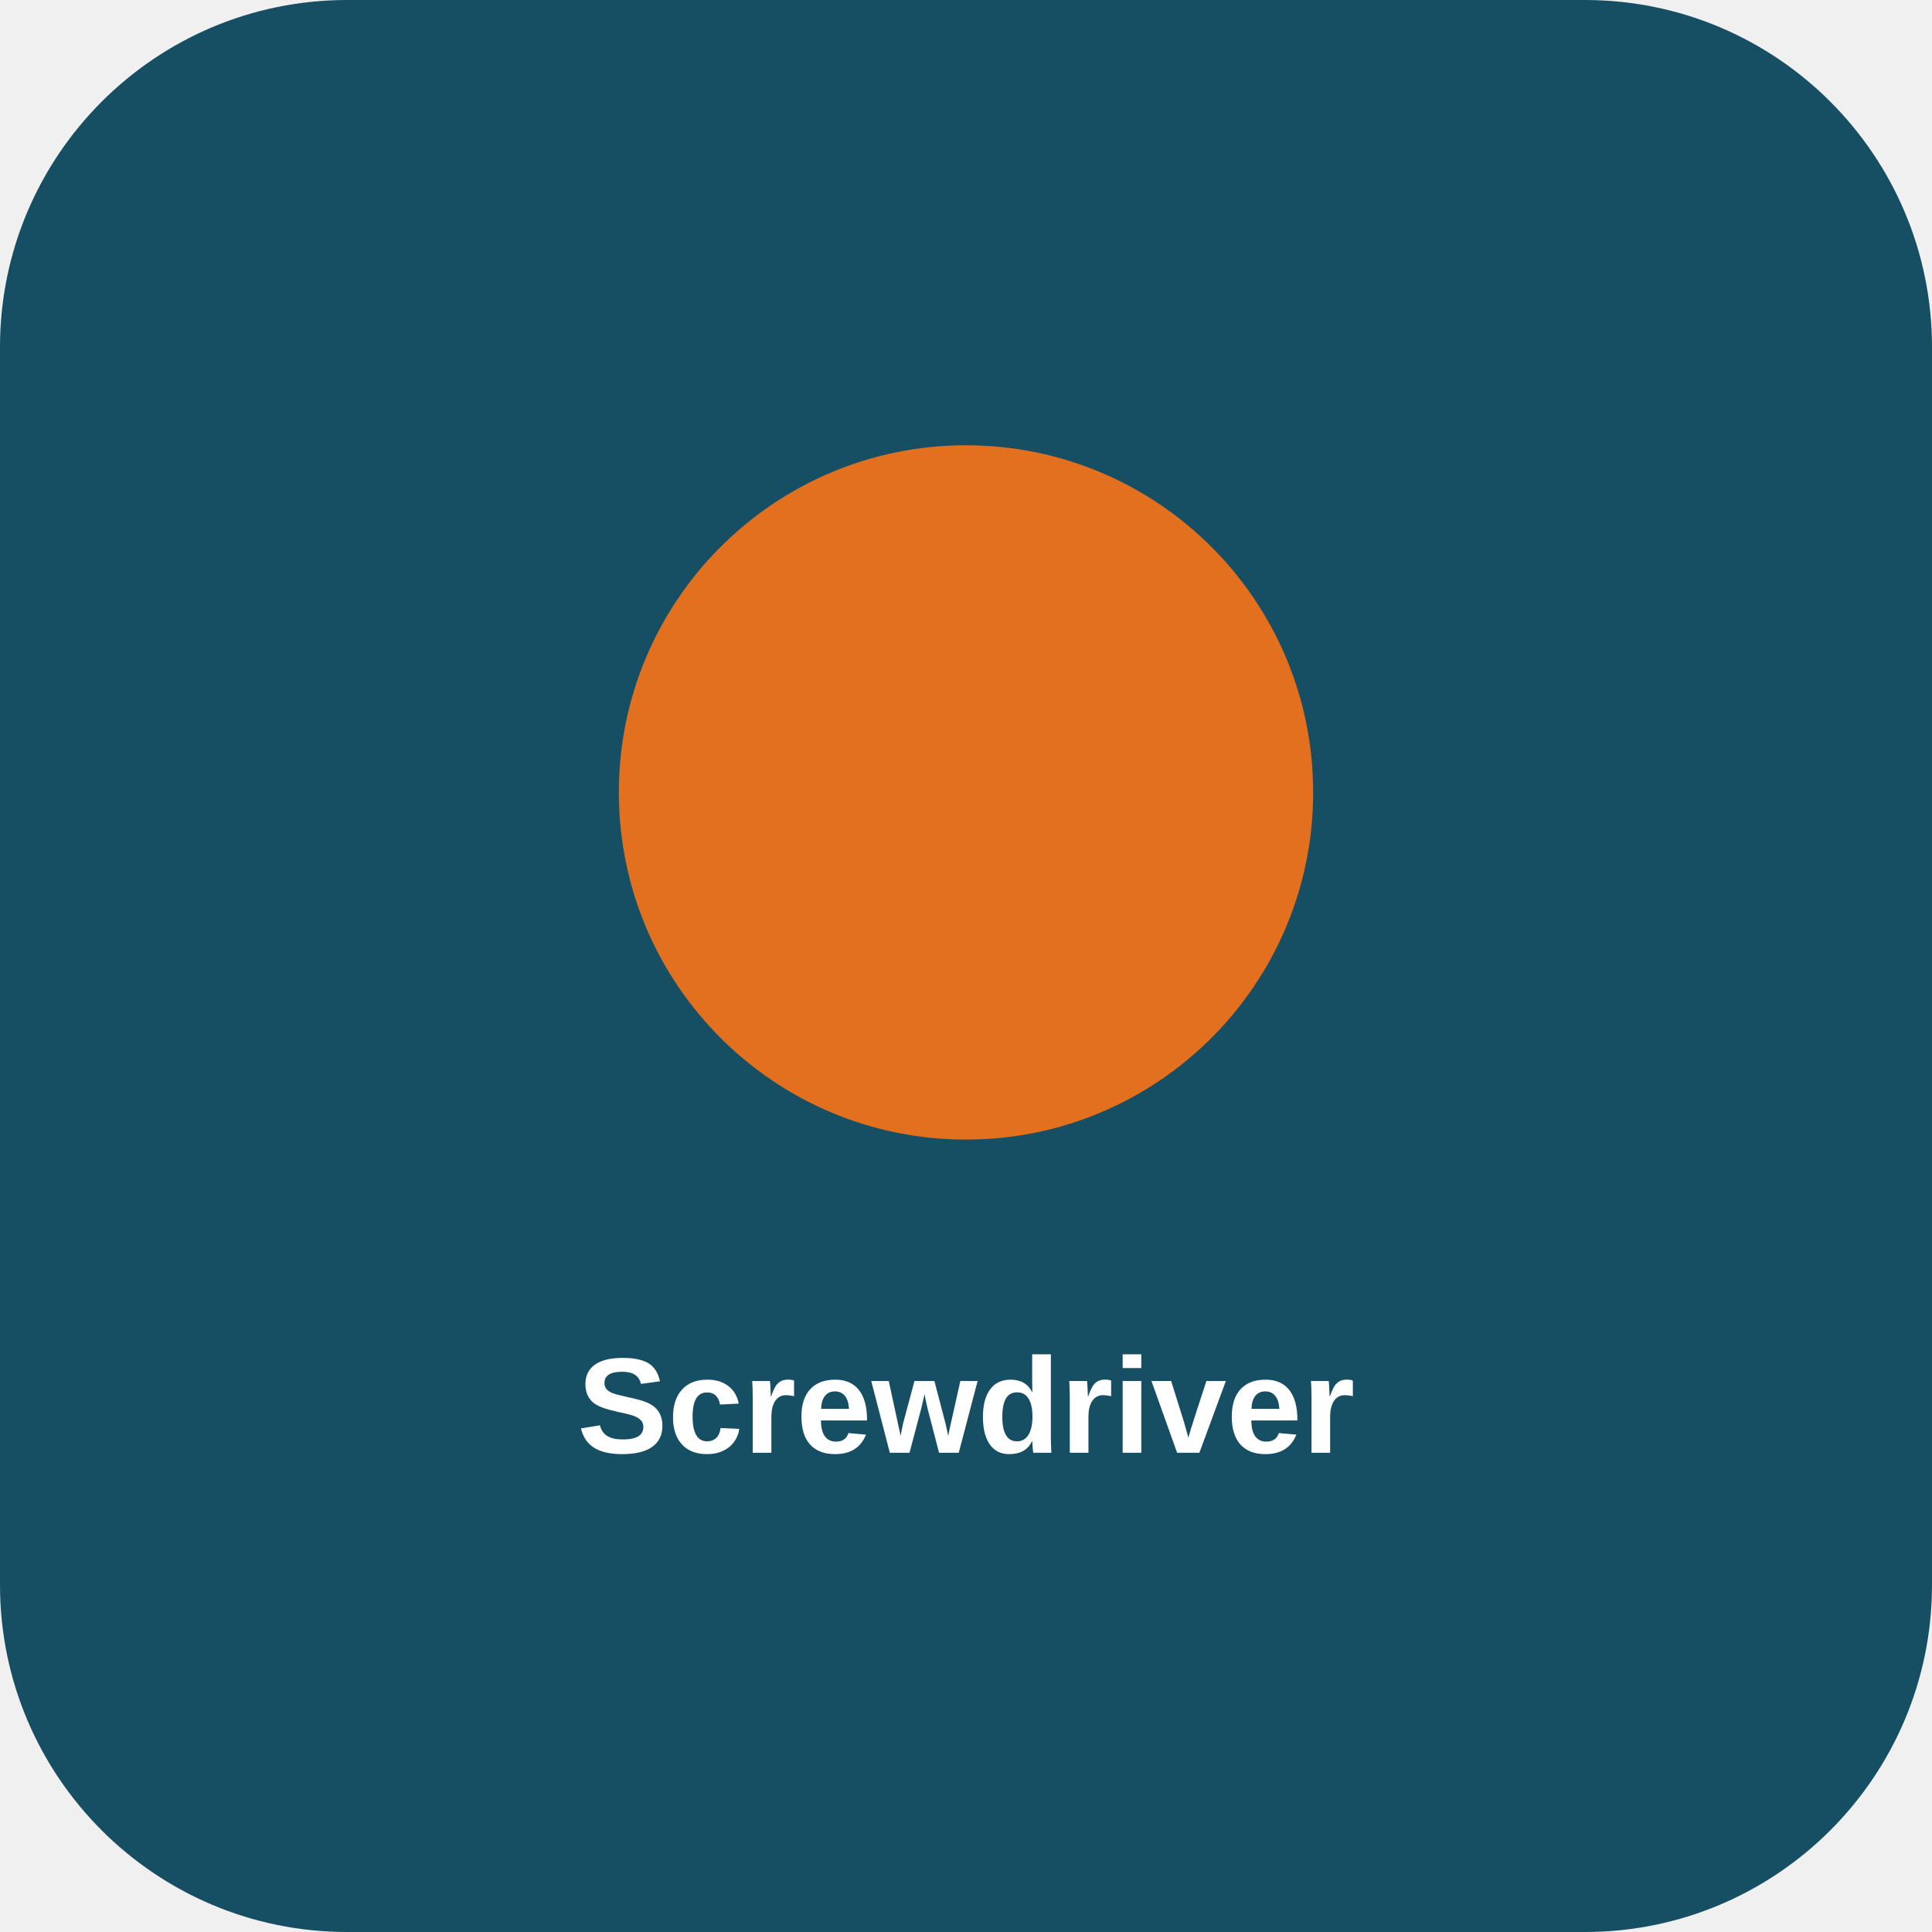
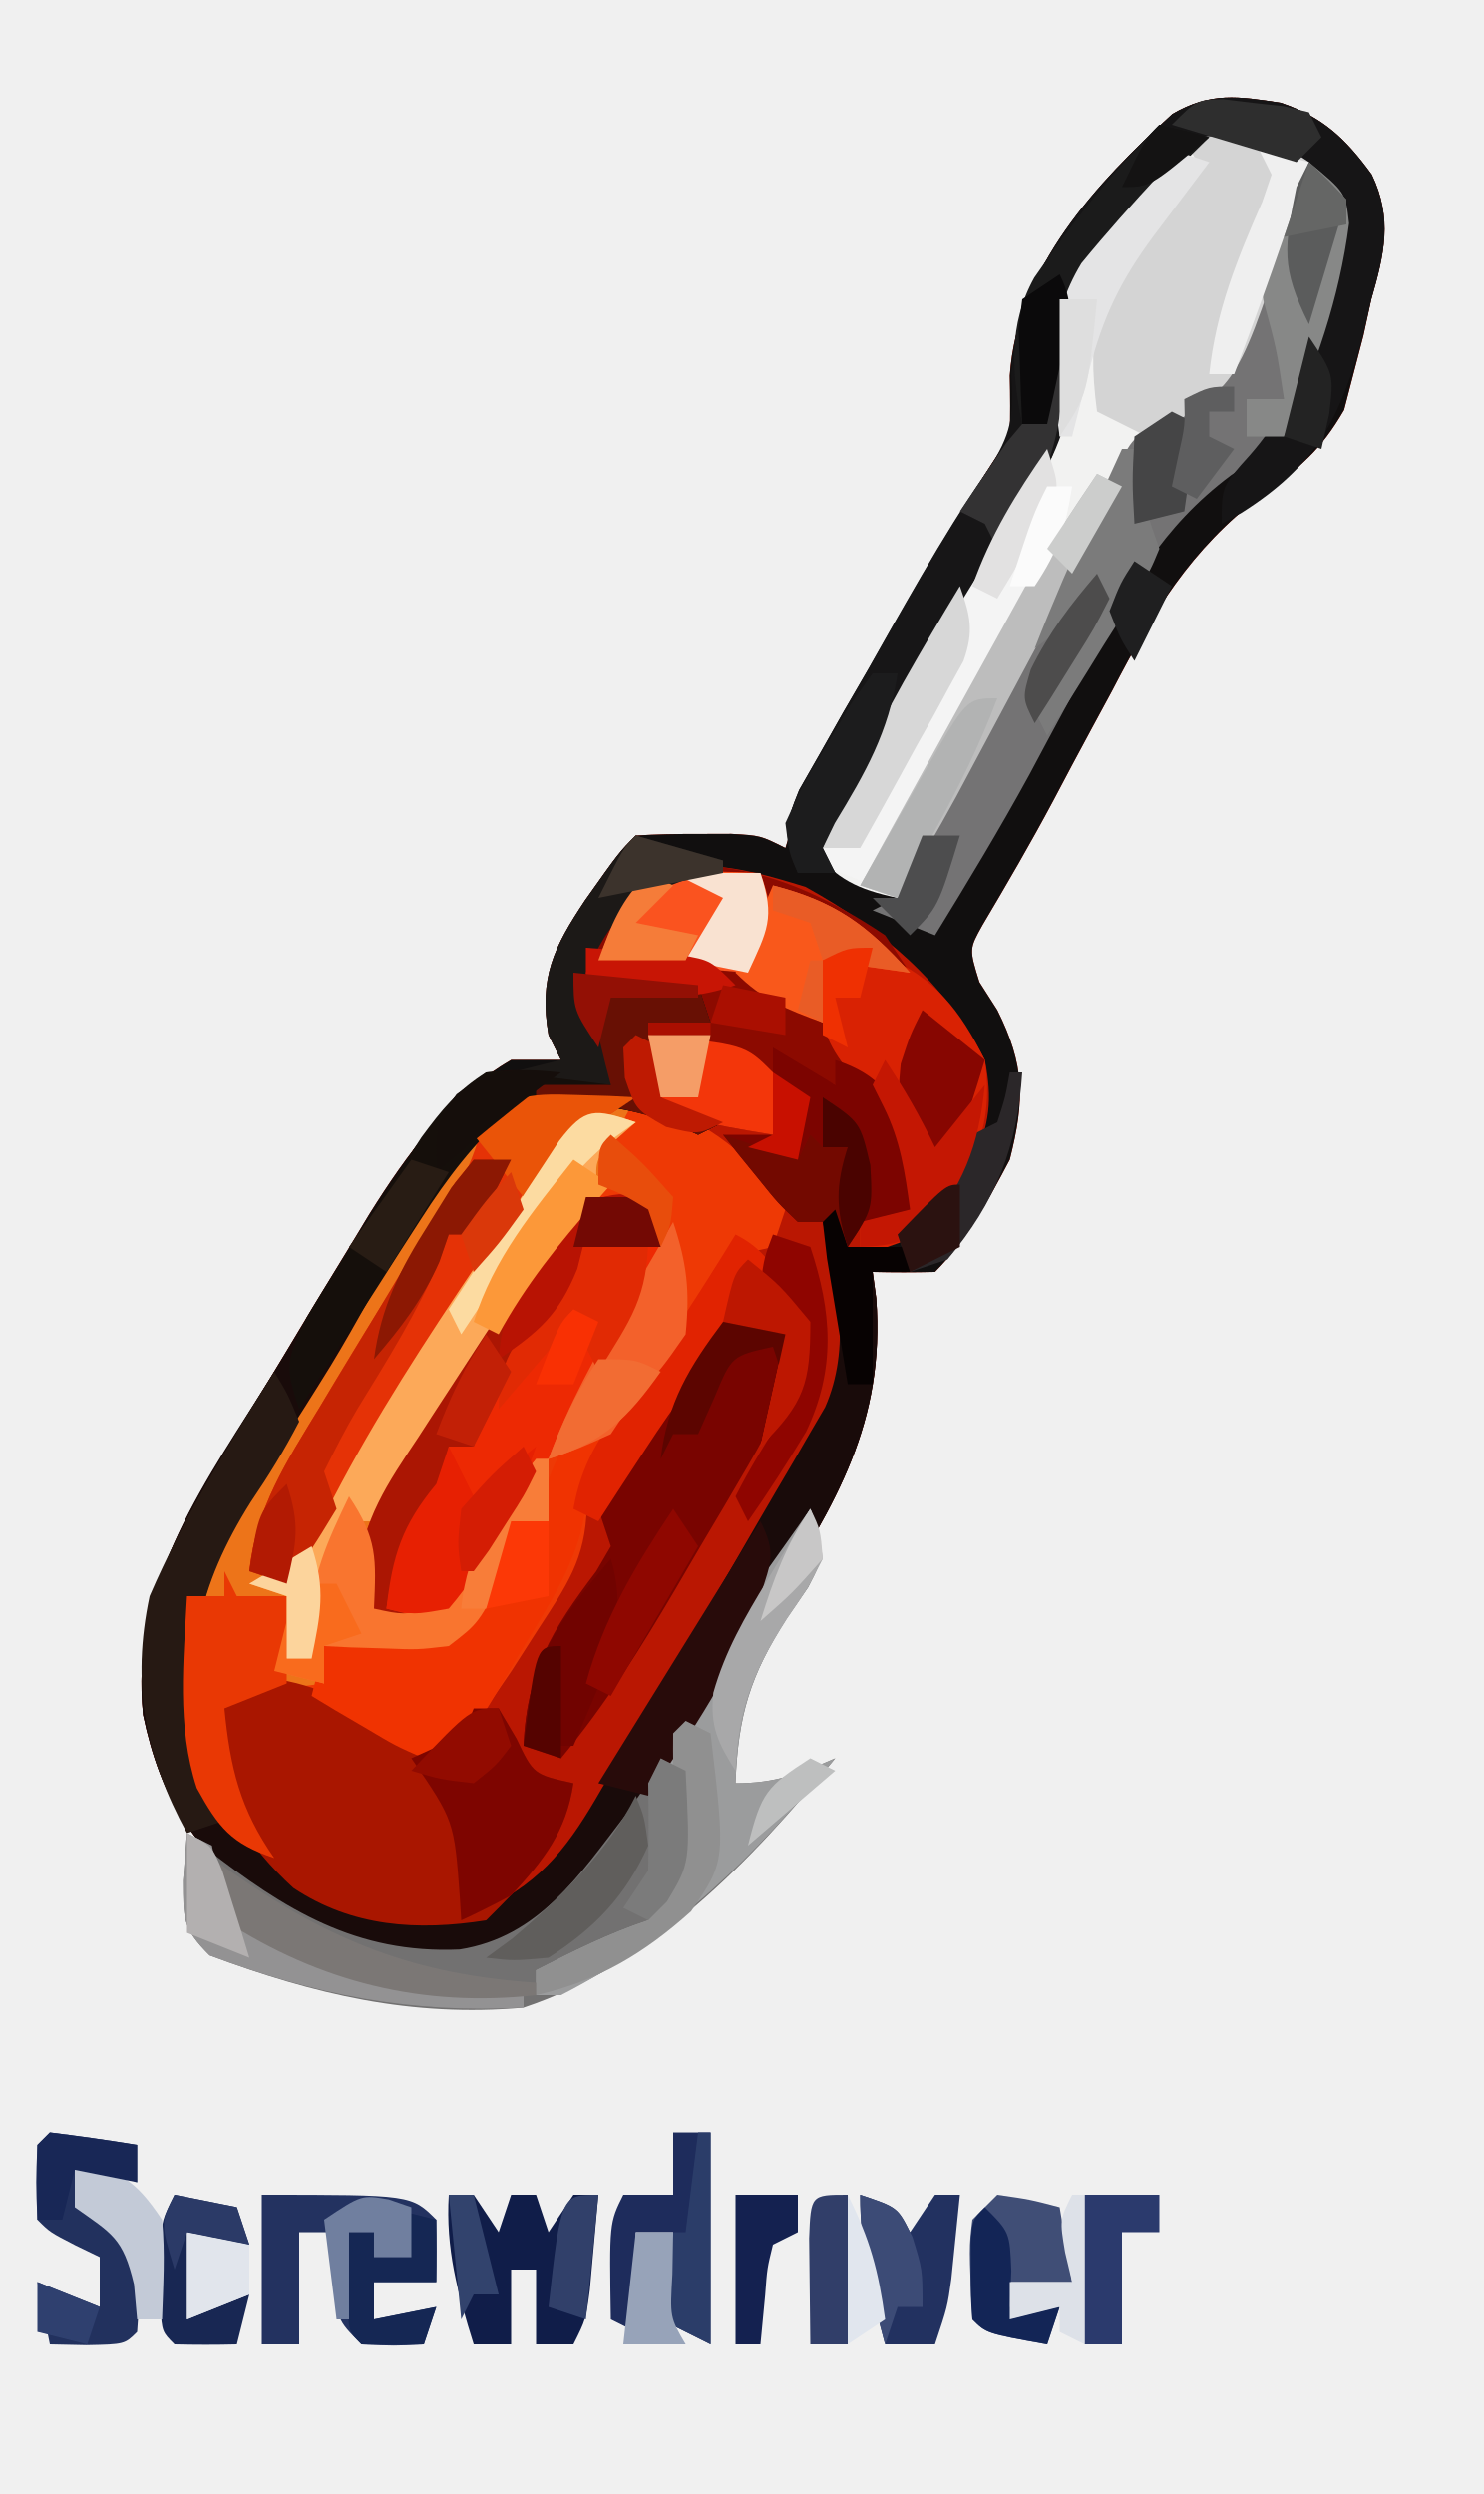
- <svg xmlns="http://www.w3.org/2000/svg" viewBox="0 0 512 512">
-   <rect width="512" height="512" rx="92" fill="#164e63" />
-   <circle cx="256" cy="210" r="92" fill="#f97316" opacity=".9" />
-   <text x="256" y="385" text-anchor="middle" font-family="Arial" font-size="36" font-weight="900" fill="#fff">Screwdriver</text>
+ <svg xmlns="http://www.w3.org/2000/svg" viewBox="0 0 119 200" width="119" height="200">
+   <path d="M0 0c3.396 1.142 5.208 2.887 7.297 5.754 1.707 3.538.998 6.421-.031 10.008-.208.955-.415 1.91-.629 2.895l-.809 3.105-.746 2.875c-1.929 3.319-3.501 4.535-6.551 6.785-5.8 4.413-8.757 9.381-12.078 15.777l-1.615 2.986c-1.044 1.933-2.078 3.872-3.1 5.817-1.794 3.363-3.706 6.651-5.651 9.928-1.08 1.93-1.08 1.93-.259 4.581l1.438 2.25c2.208 4.416 2.222 7.193 1 12-1.663 3.162-3.456 6.456-6 9-1.666.041-3.334.043-5 0l.283 2.109c.742 10.002-3.248 16.455-8.346 24.579a1220.686 1220.686 0 0 0-2.279 3.799c-12.263 20.316-12.263 20.316-20.658 24.514-6.971.738-12.31-.351-18.105-4.512-5.374-4.356-7.971-8.088-9.414-14.965-1.015-9.821 4.022-17.064 9-25.077 1.565-2.522 3.088-5.066 4.609-7.615 1.03-1.696 2.062-3.39 3.098-5.082.711-1.179.711-1.179 1.437-2.381 3.035-4.833 6.362-9.435 11.376-12.369h4l-1-2c-.789-4.619.434-7.052 2.938-10.812 2.735-3.86 2.735-3.86 4.062-5.188 1.643-.099 3.291-.13 4.938-.125l2.715-.008c2.348.133 2.348.133 4.348 1.133l.801-2.642c1.182-3.309 2.604-6.067 4.387-9.089l1.867-3.182 1.945-3.275 1.945-3.311c4.653-7.9 4.653-7.9 7.055-11.502.045-1.624.039-3.25 0-4.875.584-8.587 6.896-15.388 13.051-20.992C-5.64-.874-3.391-.522 0 0Z" transform="translate(102.7344 8.238281)" style="fill:#ba1702" />
+   <path d="M0 0c3.396 1.142 5.208 2.887 7.297 5.754 1.707 3.538.998 6.421-.031 10.008-.208.955-.415 1.91-.629 2.895l-.809 3.105-.746 2.875c-1.929 3.319-3.501 4.535-6.551 6.785-5.8 4.413-8.757 9.381-12.078 15.777l-1.615 2.986c-1.044 1.933-2.078 3.872-3.1 5.817-1.794 3.363-3.706 6.651-5.651 9.928-1.08 1.93-1.08 1.93-.259 4.581l1.438 2.25c2.208 4.416 2.222 7.193 1 12-1.663 3.162-3.456 6.456-6 9-1.666.041-3.334.043-5 0l.283 2.109c.742 10.002-3.248 16.455-8.346 24.579a1220.686 1220.686 0 0 0-2.279 3.799c-12.263 20.316-12.263 20.316-20.658 24.514-6.971.738-12.31-.351-18.105-4.512-5.374-4.356-7.971-8.088-9.414-14.965-1.015-9.821 4.022-17.064 9-25.077 1.565-2.522 3.088-5.066 4.609-7.615 1.03-1.696 2.062-3.39 3.098-5.082.711-1.179.711-1.179 1.437-2.381 3.035-4.833 6.362-9.435 11.376-12.369h4l-1-2c-.789-4.619.434-7.052 2.938-10.812 2.735-3.86 2.735-3.86 4.062-5.188 1.643-.099 3.291-.13 4.938-.125l2.715-.008c2.348.133 2.348.133 4.348 1.133l.801-2.642c1.182-3.309 2.604-6.067 4.387-9.089l1.867-3.182 1.945-3.275 1.945-3.311c4.653-7.9 4.653-7.9 7.055-11.502.045-1.624.039-3.25 0-4.875.584-8.587 6.896-15.388 13.051-20.992C-5.64-.874-3.391-.522 0 0Zm-53.797 64.574c-2.197 2.993-2.197 2.993-1.938 6.188l1.934.148 2.504.227 2.496.211 2.066.414 1 2h-5c.267 2.934.267 2.934 1 6l3 2-1.875-1c-4.311-1.379-8.671-1.995-13.125-1-4.69 3.779-7.625 8.746-10.75 13.812-.518.838-1.036 1.676-1.569 2.54a1292.971 1292.971 0 0 0-3.157 5.163c-1.408 2.296-2.851 4.565-4.305 6.833-5.032 8.065-8.33 14.861-6.219 24.652 2.065 5.971 5.93 9.399 11.531 12.152 4.155 1.427 8.174 1.838 12.469.848 4.903-2.757 7.604-5.835 10.348-10.637l1.149-1.936c1.201-2.031 2.384-4.073 3.566-6.115a2627.439 2627.439 0 0 1 2.393-4.053c1.879-3.184 3.735-6.381 5.578-9.587.866-1.5 1.746-2.992 2.627-4.483l1.379-2.374 1.151-1.959c1.455-3.338 1.119-6.27.81-9.858v-3h2.688c4.283-1.293 5.293-3.064 7.395-6.879 1.295-2.992 1.546-4.912.918-8.121-3.288-6.313-8.24-10.467-14.375-13.875-5.687-1.765-11.355-3.247-15.688 1.688Z" transform="translate(102.7344 8.238281)" style="fill:#110f0f" />
+   <path d="M0 0c4.234 1.974 7.278 4.17 9.703 8.281l-1 3-1.914.434c-2.229.369-2.229.369-3.359 2.352L2.328 16.344c-2.086 4.093-4.488 7.449-7.488 10.918-1.377 2.044-1.377 2.044-1.066 4.844-.093 4.198-1.611 6.305-3.883 9.801l-2.145 3.352c-1.621 2.399-3.273 4.734-5.043 7.023-2.775-1.061-5.333-2.184-7.938-3.625-3.32-1.491-5.466-1.71-9.062-1.375l-1 1c.368 4.788 1.25 8.054 4 12-3.48-1.16-4.535-2.456-6.168-5.695-2.229-6.175-2.391-11.75.25-17.773 3.273-6.397 7.068-12.47 10.917-18.531.729-1.181 1.456-2.363 2.18-3.547C-12.523-3.919-12.523-3.919 0 0Z" transform="translate(53.29688 88.71875)" style="fill:#ee3905" />
+   <path d="m0 0 2.758.027L4.875.062l-.938 1.75C2.821 3.95 2.821 3.95 2.477 5.972 1.777 8.403.752 9.787-.824 11.758-4.117 16.002-7.045 20.415-9.938 24.938l-1.482 2.297C-14.65 32.257-16.258 34.932-16.125 41.062c2.319.503 2.319.503 5 0 2.33-2.641 2.33-2.641 4.25-6 1.237-2.008 2.483-4.011 3.75-6h1v5l-2 1-1.438 2.875c-2.138 4.277-2.138 4.277-4.562 6.125-2.48.293-2.48.293-5.188.188l-2.73-.082L-20.125 44.062v3l-3.438.438c-3.37.174-3.37.174-4.562 1.562.368 4.788 1.25 8.054 4 12-3.48-1.16-4.535-2.456-6.168-5.695-2.229-6.175-2.391-11.75.25-17.773C-26.77 31.197-22.975 25.124-19.125 19.062c.729-1.181 1.456-2.363 2.18-3.547C-7.244-.093-7.244-.093 0 0Z" transform="translate(46.125 87.9375)" style="fill:#ed7419" />
+   <path d="M0 0c4.346-.395 6.32-.453 10 2-.943 3.021-1.952 6.014-3 9l-.844 2.426L5.25 15.75l-.797 2.109c-1.508 2.221-2.644 3.023-4.859 4.465C-4.199 24.9-5.945 27.915-7.75 32.062c-.657 1.41-1.319 2.817-1.984 4.223l-1.072 2.278C-13.042 43.129-15.531 47.557-18 52l-1.495 2.699C-20.661 56.801-21.829 58.901-23 61c-3.26-.694-4.79-1.459-7-4 4.563-8.208 9.17-16.383 14-24.438l1.168-1.951C-12.13 26.13-12.13 26.13-11 25c.027-1.812.046-3.625.062-5.438C-10.421 12.105-6.921 8.303-2 3l2-3Z" transform="translate(95 11)" style="fill:#f2f2f1" />
+   <path d="m0 0 10 1 1 3H6c.102 2.947.102 2.947 1 6 2.463 1.453 2.463 1.453 5 2l-2 1-2-.938C3.767 10.563-.569 10.15-5 11c-6.404 4.842-10.339 13.755-14.46 20.499-1.417 2.301-2.867 4.577-4.325 6.853C-28.853 46.481-31.943 53.133-30 63c1.312 4.702 4.08 7.353 8.125 9.938C-17.034 75.358-12.329 76.059-7 75c4.636-2.181 6.767-5.222 9.25-9.539.381-.64.761-1.281 1.153-1.94C4.613 61.478 5.807 59.427 7 57.375a3000.508 3000.508 0 0 1 2.406-4.066c1.892-3.199 3.762-6.409 5.62-9.628.871-1.504 1.753-3.002 2.636-4.499.454-.784.908-1.569 1.376-2.377l1.147-1.961C22.274 30.115 21.217 24.87 20 20l2-1v3h5v2h-3l.283 2.109c.742 10.002-3.248 16.455-8.346 24.579a1220.687 1220.687 0 0 0-2.279 3.799C1.395 74.803 1.395 74.803-7 79c-6.971.738-12.31-.351-18.105-4.512-5.374-4.356-7.971-8.088-9.414-14.965C-35.624 48.835-29.406 40.673-24 32a7748.633 7748.633 0 0 0 3.16-5.203c1.048-1.705 2.099-3.408 3.152-5.109l1.487-2.406C-13.529 15.067-10.966 11.115-7 8c2.676-.27 2.676-.27 5.312.188l2.676.418L3 9 1.5 6.188C0 3 0 3 0 0Z" transform="translate(46 78)" style="fill:#190b0a" />
+   <path d="M0 0c4.214.536 6.843 2.183 10.387 4.441 2.164 1.347 2.164 1.347 5.051-.004l1-2h2L19.875 4.875c1.362 2.854 1.362 2.854 4.562 3.562-.704 4.75-3.705 7.705-7 11-5.52.868-10.75.539-15.461-2.598C-1.71 13.481-4.248 9.504-5 4.562-4.331 1.312-3.219.55 0 0Z" transform="translate(21.5625 134.5625)" style="fill:#a91600" />
+   <path d="M0 0c1.147 3.713 1.147 3.713-.18 6.297L-1.875 8.75C-4.826 13.355-5.799 16.569-6 22c3.204 0 5.094-.743 8-2-6.716 8.227-14.675 16.558-25 20-9.04.794-16.773-1.053-25.188-4.188-2.209-2.209-2.093-2.963-2.125-6L-50 26l1.504 1.207c6.359 4.959 12.071 8.494 20.367 8.129 6.34-1 9.582-5.939 13.234-10.695 3.262-4.547 6.04-9.359 8.832-14.203l1.783-3.057C-2.847 4.924-1.421 2.464 0 0Z" transform="translate(65 121)" style="fill:#727171" />
+   <path d="M0 0c2.936 2.433 2.936 2.433 3.215 4.91-.836 6.488-1.854 14.354-7.193 18.699l-2.26 1.488C-11.796 29.242-14.526 34.245-17.688 40.312a5322.936 5322.936 0 0 1-3.199 5.926l-1.544 2.893C-24.821 53.501-27.395 57.756-30 62l-5-2 2-1c.699-1.653 1.358-3.324 2-5 1.11-2.171 2.248-4.327 3.406-6.473l.986-1.833c1.033-1.92 2.07-3.839 3.108-5.757 1.037-1.922 2.072-3.845 3.108-5.767.939-1.742 1.879-3.484 2.82-5.225.915-1.715 1.796-3.451 2.582-5.228C-14 22-14 22-10.75 20.188-4.859 16.317-3.24 8.353-1 2l1-2Z" transform="translate(105 13)" style="fill:#747374" />
+   <path d="M0 0c2.5.125 2.5.125 3.5 1.125.321 3.753-.172 5.902-2.16 9.074l-1.396 2.26L-1.562 14.812l-1.522 2.416c-1.003 1.583-2.011 3.162-3.026 4.737-1.186 1.844-2.348 3.699-3.502 5.562L-11.375 30.25l-1.492 2.32C-14.5 34.125-14.5 34.125-17.133 34.43-19.5 34.125-19.5 34.125-20.5 33.125c-.787-5.834 1.457-9.098 4.562-13.75l1.371-2.119C-3.447.172-3.447.172 0 0Z" transform="translate(49.5 95.875)" style="fill:#ed2903" />
+   <path d="M0 0c3.396 1.142 5.208 2.887 7.297 5.754 1.706 3.535 1.006 6.424-.031 10.008l-.699 2.965C4.739 25.415 2.78 29.121-3.125 32.871l-1.609.891c0-3 0-3 2.25-5.5 4.38-4.992 6.374-11.496 7.188-18-.502-2.871-1.108-3.798-3.438-5.5-3.455-1.727-5.152-1.745-9-1-3.095 3.397-5.529 7.136-8 11l-1 1c-.125 2.844-.19 5.685-.23 8.531-.912 4.113-2.617 6.541-5.025 9.944-3.202 4.634-5.905 9.566-8.682 14.462l-1.822 3.15-1.705 3.002-1.551 2.715-.985 2.196 1 2h-3c-1.147-2.792-1.076-3.818.108-6.654l1.716-2.995 1.869-3.297 1.994-3.43 1.936-3.406c2.419-4.232 4.821-8.408 7.579-12.43 1.981-3.072 2.11-4.291 1.923-7.851.431-8.489 6.868-15.29 12.926-20.805C-5.64-.874-3.391-.522 0 0Z" transform="translate(102.7344 8.238281)" style="fill:#161516" />
+   <path d="M0 0c5.54.303 10.308 2.56 14.875 5.625l2 3-7-1 .473 1.68L10.938 11.5l.598 2.18C11.875 15.625 11.875 15.625 10.875 17.625l-4-2-1 6c-6.429-1.071-6.429-1.071-9-3-.75-3.125-.75-3.125-1-6h5l-1-2c-2.126-.467-2.126-.467-4.562-.625l-2.504-.227L-9.125 9.625C-7.913 4.173-5.992.36 0 0Z" transform="translate(56.125 69.375)" style="fill:#8c0a00" />
+   <path d="M0 0c2.125.938 2.125.938 4 2-.592 4.094-1.933 7.006-4.02 10.562l-1.85 3.164L-3.812 19l-1.908 3.273C-8.572 27.12-11.402 31.665-15 36l-3-1c.254-5.976 2.223-9.243 5.82-13.984L-11 19l-1-3c.773-1.702.773-1.702 2.02-3.539l1.35-2.008L-7.188 8.375l1.408-2.102C-2.288 1.144-2.288 1.144 0 0Z" transform="translate(60 105)" style="fill:#790400" />
+   <path d="M0 0c6.625-.25 6.625-.25 10 2C4.593 19.326 4.593 19.326-.25 22.562L-3 24l-4-2c-.867-6.609.011-9.641 4-15.062C-1.687 5.276-.36 3.624 1 2L0 0Z" transform="translate(95 11)" style="fill:#d4d4d4" />
+   <path d="m0 0 2.758.027L4.875.062l-3 2c-2.945 2.703-5.115 5.476-7.242 8.852l-1.793 2.832L-9 16.688l-1.816 2.871c-3.578 5.661-3.578 5.661-6.95 11.444l-1.554 2.771-1.352 2.501L-22.125 38.062h-4c.54-5.099 3.02-8.837 5.625-13.125l1.357-2.274c3.127-5.214 6.366-10.344 9.74-15.402C-8.176 5.151-7.709 3.403-7.125 1.062-4.6-.2-2.813-.036 0 0Z" transform="translate(46.125 87.9375)" style="fill:#e53206" />
+   <path d="M0 0c0 2.671-.309 4.465-1 7l-.413 1.902c-1.007 3.597-3.049 6.604-4.962 9.786l-1.211 2.088C-10.637 25.879-10.637 25.879-14 27c-2.262-.996-2.262-.996-4.688-2.438l-2.449-1.434L-23 22l1-4c3.663-.749 6.424-1.238 10 0l1-3 3-3c1.176-2.1 1.176-2.1 2-4h1l.812-2.875C-3 2-3 2 0 0Z" transform="translate(48 114)" style="fill:#f03301" />
+   <path d="m0 0-1.5 1.312C-3.332 2.997-3.332 2.997-3 6c-1.093 1.709-1.093 1.709-2.609 3.594-2.314 2.969-4.476 5.971-6.531 9.125l-1.555 2.383c-1.055 1.628-2.107 3.258-3.156 4.891l-1.539 2.352-1.376 2.131L-21 32h-2c-1.611 3.651-2.449 7.051-3 11h-2v-5l-3-1 1.829-.698c2.781-1.668 3.477-3.243 4.905-6.138C-20.856 23.595-16.873 17.514-12.75 11.375l2.18-3.293 2.086-3.121c.622-.93 1.243-1.86 1.884-2.819C-4.258-.993-3.792-1.264 0 0Z" transform="translate(51 90)" style="fill:#fca959" />
+   <path d="m0 0 10 1 1 3H6c.102 2.947.102 2.947 1 6 2.463 1.453 2.463 1.453 5 2l-2 1-2-.938C3.767 10.563-.569 10.15-5 11c-2.956 2.627-5.107 5.447-7.234 8.766l-1.738 2.695L-15.75 25.25l-1.824 2.836C-19.054 30.388-20.529 32.693-22 35c-1.158-3.443-1.072-3.849.625-7.391.775-1.296 1.568-2.583 2.375-3.859l1.262-2.016C-16.512 19.809-15.261 17.903-14 16l1.809-2.797C-10.566 11.005-9.322 9.447-7 8c3.52-.331 6.589.122 10 1L1.5 6.188C0 3 0 3 0 0Z" transform="translate(46 78)" style="fill:#150f0b" />
+   <path d="M0 0c4.155 1.828 6.119 4.363 8.125 8.375.732 5.124-.784 8.208-3.555 12.363C3.125 22.375 3.125 22.375.312 23.375H-1.875v-2l4-1c-.218-4.364-1.367-6.702-4.062-10-2.304-2.859-2.907-3.716-3.312-7.5l.375-2.5c2-1 2-1 4.875-.375Z" transform="translate(70.875 76.625)" style="fill:#d92203" />
+   <path d="M0 0h2C1.397 4.043.09 7.058-1.871 10.633l-1.74 3.191L-5.438 17.125c-.599 1.097-1.198 2.194-1.814 3.324C-11.644 28.466-11.644 28.466-14 32l-5-2c8.044-16.506 8.044-16.506 12-22h3l4-8Z" transform="translate(84 39)" style="fill:#f4f4f4" />
+   <path d="M0 0c1.147 3.713 1.147 3.713-.18 6.297L-1.875 8.75C-4.826 13.355-5.799 16.569-6 22c3.204 0 5.094-.743 8-2-6.219 7.619-13.142 14.488-22 19h-2v-2c2.983-1.524 5.818-2.939 9-4 2.145-3.111 1.985-4.996 1.438-8.625C-11.875 15.195-4.966 7.268 0 0Z" transform="translate(65 121)" style="fill:#9b9c9d" />
+   <path d="m0 0 5 3V1c3.646 1.215 4.486 2.846 6.281 6.145C12.274 9.706 11.925 11.457 11 14H7l-1 2-1-2H2C.395 12.469.395 12.469-1.188 10.5l-1.605-1.969L-4 7h4V0Z" transform="translate(62 84)" style="fill:#7c0400" />
+   <path d="M0 0h1c.512 5.376.649 8.648-2.59 13.07C-5.396 18.499-8.668 24.173-11.938 29.938l-1.822 3.15-1.705 3.002-1.551 2.715L-18 41l1 2h-3c-1.137-2.781-1.078-3.813.092-6.638l1.697-2.975 1.855-3.283L-14.375 26.688l1.91-3.381C-9.248 17.665-6.061 12.08-2 7h2V0Z" transform="translate(84 27)" style="fill:#171617" />
+   <path d="m0 0 2.438.062 1 4-6-1-.625 2.5c-1.506 3.835-3.469 6.487-6.035 9.668-1.531 1.899-1.531 1.899-2.34 4.832h-2l-.312 2.25c-.74 2.961-1.845 4.37-3.688 6.75-.705 2.147-.705 2.147-1 4l4 1c-1.666.043-3.334.041-5 0-1-1-1-1-1.348-3.578C-20.443 25.884-18.529 23.102-16 19.312l1.371-2.119C-3.494.085-3.494.085 0 0Z" transform="translate(49.5625 95.9375)" style="fill:#ab1603" />
+   <path d="M0 0c12 0 12 0 14 2 .041 1.666.043 3.334 0 5H9v3l5-1-1 3c-2.375.125-2.375.125-5 0-2-2-2-2-2.125-5.625L6 3H3v9H0V0Z" transform="translate(21 176)" style="fill:#233260" />
+   <path d="M0 0c1.097 1.813 1.097 1.813 2 4C.802 6.308-.421 8.304-1.875 10.438-6.137 17.215-7.352 22.945-6 31c.962 2.773.962 2.773 2 5l-3 1c-3.384-6.204-4.483-12.022-3-19C-7.276 11.689-3.649 5.812 0 0Z" transform="translate(22 110)" style="fill:#261913" />
+   <path d="M0 0h2l1.438 2.438C4.8 5.292 4.8 5.292 8 6c-.576 3.89-2.367 6.142-5 9-1.313.706-2.644 1.38-4 2l-.113-1.828C-1.563 9.006-1.563 9.006-5 4l1.938-.875C-.848 2.172-.848 2.172 0 0Z" transform="translate(38 137)" style="fill:#7e0500" />
+   <path d="M0 0c2.756 1.378 3.489 3.372 5 6l1 1c-.358 4.83-.483 6.483-4 10l2-9-3-1c-3.343 3.102-5.762 6.436-8.25 10.25l-2.141 3.266L-11 23l-2-1c.625-3.584 2.115-5.835 4.25-8.75C-5.642 8.93-2.775 4.54 0 0Z" transform="translate(59 99)" style="fill:#e12301" />
+   <path d="M0 0h2l2 3 1-3h2l1 3 2-3h2c-.141 1.625-.288 3.25-.438 4.875-.081.905-.162 1.81-.246 2.742C11 10 11 10 10 12H7V6H5v6H2C.708 7.88-.263 4.332 0 0Z" transform="translate(36 176)" style="fill:#101d49" />
+   <path d="M0 0h3L0 6h-2l-.738 2.055c-1.804 4.211-4.21 8.053-6.604 11.949C-10.303 21.627-11.16 23.311-12 25l1 3c-1.938 3.188-1.938 3.188-4 6l-3-1c.54-5.098 3.018-8.839 5.625-13.125l1.362-2.265c.906-1.503 1.816-3.003 2.73-4.501 1.145-1.882 2.274-3.773 3.397-5.667L-3.062 4.438l1.59-2.629L0 0Z" transform="translate(38 93)" style="fill:#c62403" />
+   <path d="M0 0h1v5l-2 1-1.438 2.875C-4.576 13.152-4.576 13.152-7 15c-2.48.293-2.48.293-5.188.188l-2.73-.082L-17 15v3l-4-1 1-4v3h2l-.188-2.562C-17.96 9.264-16.798 6.746-15 3c2.29 3.435 2.178 4.985 2 9 2.319.503 2.319.503 5 0 2.33-2.641 2.33-2.641 4.25-6C-2.513 3.992-1.267 1.989 0 0Z" transform="translate(43 117)" style="fill:#f9752f" />
+   <path d="M0 0c2.339.287 4.674.619 7 1v3L2 2c1.25 3.653 1.671 4.781 5 7 .25 3.562.25 3.562 0 7-1 1-1 1-4.062 1.062L0 17l-1-5 5 2v-4l-1.938-.938C0 8 0 8-1 7c-.125-3-.125-3 0-6l1-1Z" transform="translate(4 171)" style="fill:#22315e" />
+   <path d="m0 0 2.461.07L4.938.125l1.898.07c1 3 1 3-1 8l-12-1C-3.409.308-3.409.308 0 0Z" transform="translate(54.16406 69.80469)" style="fill:#fa531f" />
+   <path d="m0 0 2 1C-.08 4.897-2.161 8.793-4.244 12.688a6488.417 6488.417 0 0 0-2.121 3.972c-1.019 1.91-2.04 3.818-3.061 5.727l-1.857 3.475C-12.792 28.619-14.36 31.319-16 34l-3-1c2.06-3.737 4.123-7.472 6.189-11.206.701-1.268 1.401-2.537 2.101-3.806 1.01-1.833 2.024-3.665 3.039-5.496l1.841-3.333C-4.002 6.004-2.055 3.011 0 0Z" transform="translate(88 38)" style="fill:#bdbdbd" />
+   <path d="m0 0 1 2h4v7l-5 2c.468 4.776 1.243 8.045 4 12-3.46-1.153-4.479-2.465-6.215-5.613C-3.842 12.441-3.278 7.138-3 2h3V0Z" transform="translate(18 126)" style="fill:#e93804" />
+   <path d="M0 0c2.936 2.433 2.936 2.433 3.215 4.91C2.423 11.053.532 16.36-2 22h-3v-3h3c-.598-4.008-.598-4.008-1.656-7.906-.464-2.825.356-4.293 1.594-6.844l1.152-2.422L0 0Z" transform="translate(105 13)" style="fill:#878887" />
+   <path d="M0 0h3v17l-4-2 1-7h-3v8l-2-1c-.125-7.75-.125-7.75 1-10h4V0Z" transform="translate(54 171)" style="fill:#1e2c5c" />
+   <path d="m0 0 10 1 1 3H6c.102 2.947.102 2.947 1 6 2.463 1.453 2.463 1.453 5 2l-2 1-2.125-.875C4.217 10.694.904 10.397-3 10V9h6L1.5 6.188C0 3 0 3 0 0Z" transform="translate(46 78)" style="fill:#681004" />
+   <path d="M0 0c2.625.375 2.625.375 5 1l1 6H1l1 2h3l-1 3c-4.875-.875-4.875-.875-6-2-.273-5.736-.273-5.736 0-8l2-2Z" transform="translate(80 176)" style="fill:#404e76" />
+   <path d="M0 0c2.062.438 2.062.438 4 1L2.227 2.742C-4.24 9.299-8.047 14.679-9 24h-2c-.835-4.11-1.138-7.957.965-11.733C-7.069 7.937-3.713 3.713 0 0Z" transform="translate(93 10)" style="fill:#1b1b1b" />
+   <path d="m0 0 2 4 5-4C5.398 4.659 3.22 9.241 0 13c-2.812.5-2.812.5-5 0 .487-4.286 1.261-6.69 4-10l1-3Z" transform="translate(36 116)" style="fill:#e72002" />
+   <path d="m0 0 7 2v1l-3.25.625C-.772 5.283-1.97 6.686-4 11c.075 2.627.075 2.627 1 5l.562 2.312L-2 20l-8-1 4-1-1-2c-.789-4.619.434-7.052 2.938-10.812C-1.328 1.328-1.328 1.328 0 0Z" transform="translate(51 67)" style="fill:#1c1917" />
+   <path d="M0 0c4.993 1.277 7.576 3.173 11 7L4 6v5C1.085 9.926-.778 9.222-3 7l3-7Z" transform="translate(62 71)" style="fill:#f9581b" />
+   <path d="M0 0c1.279 2.557.854 3.255 0 5.938C-2.051 11.851-5.492 16.859-9 22l-4-1L0 0Z" transform="translate(61 122)" style="fill:#280b0a" />
+   <path d="m0 0 2 1c.625 3.062.625 3.062 1 6l2.047.586c.892.26 1.784.521 2.703.789l2.672.773C13 10 13 10 15 11.062c2.453 1.15 4.556 1.35 7.25 1.562l2.703.227L27 13v1c-9.141.477-16.648-1.006-25.188-4.188-2.209-2.209-2.093-2.963-2.125-6L0 0Z" transform="translate(15 147)" style="fill:#939293" />
+   <path d="M0 0c1.111 3.333 1.35 5.505 1 9-1.875 2.688-1.875 2.688-4 5l-2 3c-2.625 1.188-2.625 1.188-5 2 1.596-4.394 3.78-8.29 6.125-12.312l1.129-1.955C-1.834 3.153-.917 1.576 0 0Z" transform="translate(54 98)" style="fill:#f3612b" />
+   <path d="M0 0h1l.438 2.312C1.963 5.082 1.963 5.082 3 8c-.713 1.718-.713 1.718-1.871 3.574l-1.24 2.021L-1.438 15.688l-1.314 2.127C-3.826 19.549-4.912 21.275-6 23l-1-2c.777-1.945.777-1.945 1.938-4.125l1.152-2.195L-3 13l-4 3c1.432-3.659 2.989-7.24 4.625-10.812l1.352-2.957L0 0Z" transform="translate(90 36)" style="fill:#7b7b7b" />
+   <path d="M0 0c3 1 3 1 4 3l2-3h2c-.142 1.438-.289 2.875-.438 4.312-.081.801-.162 1.601-.246 2.426C7 9 7 9 6 12H2C.862 7.734 0 4.435 0 0Z" transform="translate(69 176)" style="fill:#223160" />
+   <path d="M0 0c1.671 5.511-.886 9.867-3 15h-4c.273-6.553 2.812-10.069 7-15Z" transform="translate(49 125)" style="fill:#710300" />
+   <path d="M0 0h5c0 5.043-1.402 6.779-4 11l-2-4-6 7c0-3.606.9-4.652 2.938-7.562C-1.872 3.313-1.872 3.313 0 0Z" transform="translate(47 99)" style="fill:#e12a04" />
+   <path d="m0 0 2 1C3.21 11.239 3.21 11.239.43 15.285-3.33 18.651-7.018 20.879-12 22v-2c2.983-1.524 5.818-2.939 9-4 2.212-3.19 2.189-5.886 2.062-9.688C-.991 4.542-1.02 2.771-1 1l1-1Z" transform="translate(55 138)" style="fill:#909090" />
+   <path d="M0 0c3 2 3 2 3.812 5.438C4 9 4 9 2 12l-1-2h-3c-1.605-1.531-1.605-1.531-3.188-3.5l-1.605-1.969L-8 3l6 2 1-2 1 1V0Z" transform="translate(66 88)" style="fill:#730900" />
+   <path d="m0 0 3 1-1.242 1.645L.125 4.812l-1.617 2.145C-4.131 10.532-5.516 13.403-6.625 17.688l-.789 3.012L-8 23h-1c-.706-5.155-1.015-9.323 1.746-13.887C-5.245 6.66-3.153 4.326-1 2l1-2Z" transform="translate(94 12)" style="fill:#e4e4e5" />
+   <path d="M0 0c7.75.75 7.75.75 10 3 .125 2.625.125 2.625 0 5-6.261-1.043-6.261-1.043-9-3C.25 2.375.25 2.375 0 0Z" transform="translate(52 83)" style="fill:#f3360a" />
+   <path d="m0 0 5 1 1 3-5-1v7l5-2-1 4c-1.666.043-3.334.041-5 0-1-1-1-1-1.133-2.996L-1.125 6.562l-.008-2.434C-1 2-1 2 0 0Z" transform="translate(14 176)" style="fill:#182753" />
+   <path d="m0 0 2.297.23 1 4-6-1-.688 2.75c-1.494 3.699-3.067 5.029-6.312 7.25C-9.366 7.834-5.803.495 0 0Z" transform="translate(49.70312 95.76953)" style="fill:#b81303" />
+   <path d="m0 0 4 1v5h-5v3l5-1-1 3c-1.666.043-3.334.041-5 0-1-1-1-1-1.098-2.848L-3 2h2v2h3L0 0Z" transform="translate(31 177)" style="fill:#152754" />
+   <path d="M0 0c.842 2.379 1.142 3.599.287 6.015L-.871 8.109l-1.24 2.285L-3.438 12.75l-1.314 2.402C-5.824 17.108-6.907 19.056-8 21h-3c1.39-3.672 3.041-7.064 4.938-10.5l1.527-2.781C-3.067 5.118-1.55 2.553 0 0Z" transform="translate(77 47)" style="fill:#d7d7d7" />
+   <path d="m0 0 1.688 1.207C9.658 6.74 16.313 9.35 26 10v1c-9.073 1-17.334-1.022-25-6C.102 2.293.102 2.293 0 0Z" transform="translate(17 149)" style="fill:#7b7775" />
+   <path d="m0 0 3 1c1.738 5.213 2.068 9.758-.34 14.812C1.178 18.267-.354 20.653-2 23l-1-2c1.153-2.3 2.511-4.43 3.871-6.613C2.151 11.681 2.331 9.958 2 7L.438 5.438-1 4c.312-2.188.312-2.188 1-4Z" transform="translate(62 99)" style="fill:#8f0500" />
+   <path d="M0 0h2C1.28 4.73-.583 7.974-3.039 12.012L-4 14l1 2h-3c-.707-1.609-.707-1.609-1-4 1.363-3.016 1.363-3.016 3.312-6.25l1.926-3.266L0 0Z" transform="translate(70 54)" style="fill:#1c1c1d" />
+   <path d="m0 0 2.73.082L4.812.188l-3 2c-1.354 1.313-2.688 2.646-4 4l-2 2-4-5C-5.678.01-3.961-.154 0 0Z" transform="translate(46.1875 87.8125)" style="fill:#ea5408" />
+   <path d="m0 0 5 4c-1.75 5.75-1.75 5.75-4 8-3.066-4.292-3.066-4.292-2.75-7.688C-1 2-1 2 0 0Z" transform="translate(74 81)" style="fill:#870601" />
+   <path d="M0 0h6v3H3v9H0V0Z" transform="translate(87 176)" style="fill:#2b3a6d" />
+   <path d="M0 0h1C.629 5.941-1.121 10.404-5 15l-3 1-1-3 1.875-1.75C-5.17 9.18-4.217 7.52-3 5l2-1c.652-2.025.652-2.025 1-4Z" transform="translate(81 86)" style="fill:#2b2729" />
+   <path d="M0 0c.68 1.699.68 1.699 1 4C-.18 6.332-.18 6.332-1.875 8.812-4.591 13.056-5.782 15.993-6 21c-1.427-2.267-2.044-3.548-1.781-6.25.965-3.397 2.519-6.043 4.344-9.062l1.941-3.238L0 0Z" transform="translate(65 121)" style="fill:#a8a8a9" />
+   <path d="m0 0 2 3-7 12-2-1c1.46-5.31 3.983-9.463 7-14Z" transform="translate(54 121)" style="fill:#8f0700" />
+   <path d="M0 0c1.546 2.319 2.796 4.506 4 7l4-5c-.474 4.98-1.776 8.15-5 12-2.75.875-2.75.875-5 1v-2l4-1c-.409-2.996-.765-5.531-2.125-8.25L-1 2l1-2Z" transform="translate(71 85)" style="fill:#c41703" />
+   <path d="M0 0c.688 1.688.688 1.688 1 4-1.83 4.067-4.261 6.597-8 9-2.812.25-2.812.25-5 0l2.125-1.562C-6.062 8.205-2.258 4.517 0 0Z" transform="translate(51 144)" style="fill:#605e5c" />
+   <path d="M0 0c2.125.938 2.125.938 4 2L3 6 2 3c-3.299.723-3.299.723-4.688 4.062L-4 10h-2l-1 2c.531-4.517 2.29-7.387 5-11l2-1Z" transform="translate(60 105)" style="fill:#5c0500" />
+   <path d="M0 0c-1.427 3.79-3.162 7.271-5.125 10.812l-1.633 2.957L-8 16l-3-1c1.311-2.314 2.623-4.626 3.938-6.938l1.131-1.998C-2.48 0-2.48 0 0 0Z" transform="translate(80 56)" style="fill:#b2b3b3" />
+   <path d="M0 0c3.653 1.25 4.781 1.671 7 5 .258 2.695.089 5.285 0 8H5l-.25-2.812C3.87 6.448 2.993 6.124 0 4V0Z" transform="translate(6 173)" style="fill:#c3cad7" />
+   <path d="m0 0-2.199 1.578C-5.399 4.345-7.498 7.246-9.812 10.75l-1.232 1.824C-12.037 14.045-13.019 15.522-14 17l-1-2c1.619-2.483 3.245-4.961 4.875-7.438l1.395-2.143 1.348-2.041L-6.145 1.49C-4.043-1.246-3.306-1.102 0 0Z" transform="translate(51 90)" style="fill:#fcdba1" />
+   <path d="M0 0h3L0 6h-2l-.75 2.188C-4.11 11.247-5.829 13.467-8 16c.578-4.271 2.075-7.188 4.375-10.812l1.836-2.957L0 0Z" transform="translate(38 93)" style="fill:#8c1803" />
+   <path d="m0 0 1 3h5v2H3v9H1C.639 11.855.286 9.709-.062 7.562l-.598-3.621L-1 1l1-1Z" transform="translate(67 97)" style="fill:#070202" />
+   <path d="m0 0 3 2-1.207 1.355C-1.18 6.748-3.828 10.018-6 14l-2-1c1.59-5.089 4.745-8.875 8-13Z" transform="translate(46 93)" style="fill:#fc9839" />
+   <path d="m0 0 4 1C2.132 6.722.147 12.377-2 18h-2c.532-5.055 2.234-9.221 4.258-13.828L1 2 0 0Z" transform="translate(101 12)" style="fill:#efefef" />
+   <path d="M0 0h1c.745 7.154-.653 11.302-5 17l-1-2-2-1c.783-1.172 1.577-2.338 2.375-3.5l1.336-1.969L-2 7h2V0Z" transform="translate(84 27)" style="fill:#333233" />
+   <path d="m0 0 3 3-3 10C-2.278 8.443-1.988 6.85-1 2l1-2Z" transform="translate(105 13)" style="fill:#5b5c5c" />
+   <path d="M0 0v12h-3c-.027-1.812-.046-3.625-.062-5.438l-.035-3.059C-2.961 0-2.961 0 0 0Z" transform="translate(68 176)" style="fill:#313e69" />
+   <path d="M0 0h5v3L3 4c-.465 1.895-.465 1.895-.625 4.062L2 12H0V0Z" transform="translate(59 176)" style="fill:#142150" />
+   <path d="M0 0h7c1.208 3.623.543 4.641-1 8L1 7l3-5-4-2Z" transform="translate(54 70)" style="fill:#f9e2d1" />
+   <path d="M0 0c2 2 2 2 2.125 5.125L2 8h4l-1 3c-4.875-.875-4.875-.875-6-2-.133-1.812-.133-1.812-.125-4l-.008-2.188C-1 1-1 1 0 0Z" transform="translate(79 177)" style="fill:#132556" />
+   <path d="M0 0c3 1 3 1 4.188 3.375C5 6 5 6 5 9H3l-1 3C.862 7.734 0 4.435 0 0Z" transform="translate(69 176)" style="fill:#3c4b76" />
+   <path d="M0 0h1v5l-2 1c-1.048 1.975-2.052 3.975-3 6h-2c.448-4.932 2.86-8.319 6-12Z" transform="translate(43 117)" style="fill:#f87d39" />
+   <path d="M0 0c2.562 2.062 2.562 2.062 5 5 0 4.961-.445 6.445-4 10l2-9-5-1c.875-3.875.875-3.875 2-5Z" transform="translate(60 101)" style="fill:#bd1701" />
+   <path d="M0 0c4.993 1.277 7.576 3.173 11 7L4 6 3 3 0 2V0Zm3 6h1v5l-2-1 1-4Z" transform="translate(62 71)" style="fill:#e95c26" />
+   <path d="m0 0 2 1-1 7-4 1c-.188-3.375-.188-3.375 0-7l3-2Z" transform="translate(94 33)" style="fill:#454546" />
+   <path d="M0 0h1v17l-4-2 1-7h1l1-8Z" transform="translate(56 171)" style="fill:#2b3d69" />
+   <path d="M0 0c2.339.287 4.674.619 7 1v3L2 3 1 7h-2c-.043-2-.041-4 0-6l1-1Z" transform="translate(4 171)" style="fill:#182756" />
+   <path d="m0 0-1.625 1.188C-4.492 3.376-7.24 5.679-10 8c0-4 0-4 1.625-6.25C-5.395-.446-3.619-.329 0 0Z" transform="translate(45 86)" style="fill:#150e0b" />
+   <path d="m0 0 2.434.297L4.875.562l1.996.484 1 2-2 2-10-3c2-2 2-2 4.129-2.047Z" transform="translate(98.12891 7.953125)" style="fill:#2e2e2e" />
+   <path d="M0 0h3l-.062 3.375C2.736 6.832 2.736 6.832 4 9h-5l1-9Z" transform="translate(51 179)" style="fill:#97a3b9" />
+   <path d="M0 0c1 3 1 3 .004 5.262L-1.438 7.688l-1.434 2.449L-4 12l-2-1c1.45-4.11 3.511-7.433 6-11Z" transform="translate(84 36)" style="fill:#e2e1e1" />
+   <path d="m0 0 5 1v4L0 7V0Z" transform="translate(15 179)" style="fill:#e1e5ec" />
+   <path d="M0 0c1.361 2.722.704 4.183.062 7.125l-.59 2.758L-1 12h-2c-.081-1.624-.139-3.25-.188-4.875l-.105-2.742L-3 2l3-2Z" transform="translate(85 22)" style="fill:#0b0a0b" />
+   <path d="M0 0h1v12l-2-1V9l-4 1V7h5l-.562-2.375C-1 2-1 2 0 0Z" transform="translate(86 176)" style="fill:#dde1e8" />
+   <path d="m0 0-1 10-3-1c1-9 1-9 4-9Z" transform="translate(48 176)" style="fill:#31406a" />
+   <path d="m0 0 1.812.625v4h-3v-2h-2v7h-1l-1-8c3-2 3-2 5.188-1.625Z" transform="translate(31.1875 176.375)" style="fill:#707f9f" />
+   <path d="m0 0 2 1c.369 7.385.369 7.385-1.5 10.5L-1 13l-2-1 2-3c.041-2.333.042-4.667 0-7l1-2Z" transform="translate(53 141)" style="fill:#7b7b7b" />
+   <path d="M0 0c3 0 3 0 5 1C2.343 4.739.419 6.65-4 8c1.125-2.972 2.223-5.334 4-8Z" transform="translate(48 109)" style="fill:#f26c33" />
+   <path d="m0 0 3 1-5 8-3-2 5-7Z" transform="translate(33 93)" style="fill:#281c14" />
+   <path d="M0 0h2l2 4-3 1v3l-4-1 1-4v3h2V0Z" transform="translate(25 127)" style="fill:#f96b1d" />
+   <path d="M0 0c1.626.114 3.251.242 4.875.375l2.742.211C10 1 10 1 12 3c-3.095 1.032-4.526.975-7.688.562l-2.449-.309L0 3V0Z" transform="translate(47 76)" style="fill:#c81505" />
+   <path d="M0 0h3C1.25 5.75 1.25 5.75-1 8l-3-3h2l2-5Z" transform="translate(74 67)" style="fill:#4d4d4e" />
+   <path d="M0 0c2 1 2 1 2.852 3.066L3.625 5.562c.26.826.521 1.653.789 2.504L5 10 0 8V0Z" transform="translate(15 147)" style="fill:#b3b0b0" />
+   <path d="m0 0 2 1-3 3 5 1-1 2h-7c1.074-2.915 1.778-4.778 4-7Z" transform="translate(52 70)" style="fill:#f57c39" />
+   <path d="M0 0h3c-.75 7.625-.75 7.625-3 11V0Z" transform="translate(85 24)" style="fill:#dedede" />
+   <path d="M0 0c1.803 3.607 2.466 6.084 3 10l-3 2V0Z" transform="translate(68 176)" style="fill:#e1e6ee" />
+   <path d="M0 0h2l2 8H2l-1 2L0 0Z" transform="translate(36 176)" style="fill:#32436d" />
+   <path d="m0 0 5 1 1 3-5-1-1 3c-1.125-3.75-1.125-3.75 0-6Z" transform="translate(14 176)" style="fill:#2b3a67" />
+   <path d="M0 0c3 2 3 2 3.812 5.438C4 9 4 9 2 12c-.981-3.053-.981-4.947 0-8H0V0Z" transform="translate(66 88)" style="fill:#4a0300" />
+   <path d="m0 0 2 1v4l5 2c-2 1-2 1-4.562.375C0 6 0 6-.875 3.438L-1 1l1-1Z" transform="translate(51 83)" style="fill:#be1a02" />
+   <path d="m0 0 5 1v3l-6-1 1-3Zm-6 3h5v1h-5V3Z" transform="translate(58 79)" style="fill:#aa0f01" />
+   <path d="m0 0 1 2C-.215 4.383-.215 4.383-1.938 7.125l-1.715 2.758L-5 12c-1-2-1-2-.312-4.312C-3.878 4.75-2.122 2.476 0 0Z" transform="translate(88 46)" style="fill:#4d4c4c" />
+   <path d="m0 0 1 3C-.188 4.562-.188 4.562-2 6c-2.688-.312-2.688-.312-5-1 4.75-5 4.75-5 7-5Z" transform="translate(40 137)" style="fill:#920b00" />
+   <path d="M0 0c1.159 3.478.708 5.459 0 9h-2V4l-3-1 5-3Z" transform="translate(25 124)" style="fill:#fcd49c" />
+   <path d="M0 0c1.097 3.29.8 4.713 0 8l-3-1c.75-4.75.75-4.75 3-7Z" transform="translate(23 119)" style="fill:#b21a03" />
+   <path d="m0 0 2 3-3 6-3-1c1.125-2.972 2.223-5.334 4-8Z" transform="translate(39 107)" style="fill:#c22006" />
+   <path d="M0 0h5l1 4h-7l1-4Z" transform="translate(47 96)" style="fill:#730904" />
+   <path d="M0 0v2h-2v2l2 1-3 4-2-1 .5-2.375c.562-2.507.562-2.507.5-4.625 2-1 2-1 4-1Z" transform="translate(99 31)" style="fill:#5e5e5f" />
+   <path d="M0 0v9l-3-1c1.018-8 1.018-8 3-8Z" transform="translate(45 132)" style="fill:#550300" />
+   <path d="M0 0h3v6l-5 1 2-7Z" transform="translate(41 122)" style="fill:#fc3806" />
+   <path d="M0 0c2.562 2.25 2.562 2.25 5 5-.188 2.312-.188 2.312-1 4L3 6C1 4.791 1 4.791-1 4c0-3 0-3 1-4Z" transform="translate(49 91)" style="fill:#e84d0c" />
+   <path d="M0 0h2C1.453 3.375.945 5.082-1 8h-2c1.875-5.75 1.875-5.75 3-8Z" transform="translate(84 39)" style="fill:#fbfbfb" />
+   <path d="m0 0 1 2C.039 3.945.039 3.945-1.375 6.125l-1.398 2.195L-4 10h-1c-.312-2.188-.312-2.188 0-5 2.5-2.812 2.5-2.812 5-5Z" transform="translate(42 116)" style="fill:#d41d04" />
+   <path d="m0 0 3 2-1 5-4-1 2-1V0Z" transform="translate(62 86)" style="fill:#c81000" />
+   <path d="M0 0h5L4 5H1L0 0Z" transform="translate(52 83)" style="fill:#f59d67" />
+   <path d="m0 0 10 1v1H3L2 6C0 3 0 3 0 0Z" transform="translate(46 78)" style="fill:#931005" />
+   <path d="m0 0 7 2v1L-3 5c2-4 2-4 3-5Z" transform="translate(51 67)" style="fill:#3c332c" />
+   <path d="M0 0v5l-4 2-1-3c3.875-4 3.875-4 5-4Z" transform="translate(77 95)" style="fill:#2b1210" />
+   <path d="m0 0 1 3C-.938 5.688-.938 5.688-3 8l-1-3c1.938-2.688 1.938-2.688 4-5Z" transform="translate(41 94)" style="fill:#da380a" />
+   <path d="m0 0-1 4h-2l1 4-2-1V1c2-1 2-1 4-1Z" transform="translate(70 76)" style="fill:#ef3002" />
+   <path d="m0 0 3 2-3 6c-1.125-1.75-1.125-1.75-2-4 .875-2.25.875-2.25 2-4Z" transform="translate(91 45)" style="fill:#1f1f20" />
+   <path d="m0 0 5 2-1 3-4-1V0Z" transform="translate(3 183)" style="fill:#2f406f" />
+   <path d="m0 0 2 1-7 6c1.074-4.294 1.508-4.747 5-7Z" transform="translate(65 141)" style="fill:#bebfbf" />
+   <path d="M0 0c.812 1.688.812 1.688 1 4-2.438 2.75-2.438 2.75-5 5 1.059-3.403 2.009-6.014 4-9Z" transform="translate(65 121)" style="fill:#c8c7c7" />
+   <path d="m0 0 2 1-2 5h-3c1.875-4.875 1.875-4.875 3-6Z" transform="translate(46 105)" style="fill:#f93003" />
+   <path d="m0 0 2 1-4 7-2-2 4-6Z" transform="translate(88 38)" style="fill:#cccdcc" />
+   <path d="M0 0c2 3 2 3 1.625 6.188L1 9l-3-1 2-8Z" transform="translate(105 27)" style="fill:#232323" />
+   <path d="M0 0c1.5 1.375 1.5 1.375 3 3v2l-5 1 2-6Z" transform="translate(105 13)" style="fill:#656665" />
+   <path d="M0 0c2.062.438 2.062.438 4 1C-.75 5-.75 5-3 5c1.875-3.875 1.875-3.875 3-5Z" transform="translate(93 10)" style="fill:#141313" />
</svg>
